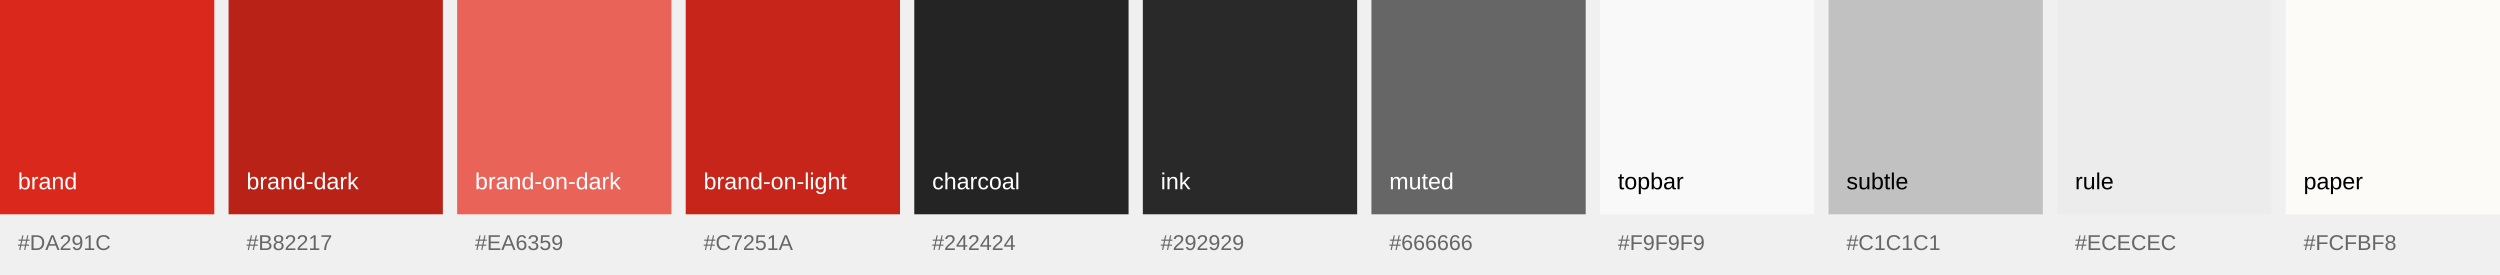
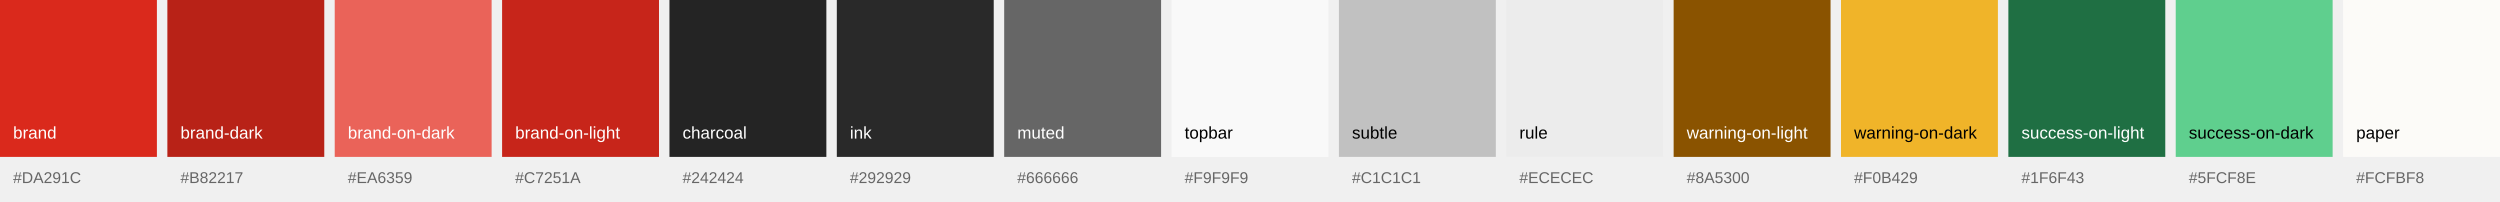
- <svg xmlns="http://www.w3.org/2000/svg" viewBox="0 0 1400 154" width="1400" height="154">
+ <svg xmlns="http://www.w3.org/2000/svg" viewBox="0 0 1912 154" width="1912" height="154">
  <rect x="0" y="0" width="120" height="120" fill="#DA291C" />
  <text x="10" y="106" font-family="Arial, Helvetica, sans-serif" font-size="13" fill="#FFFFFF">brand</text>
  <text x="10" y="140" font-family="Arial, Helvetica, sans-serif" font-size="12" fill="#666666">#DA291C</text>
  <rect x="128" y="0" width="120" height="120" fill="#B82217" />
  <text x="138" y="106" font-family="Arial, Helvetica, sans-serif" font-size="13" fill="#FFFFFF">brand-dark</text>
  <text x="138" y="140" font-family="Arial, Helvetica, sans-serif" font-size="12" fill="#666666">#B82217</text>
  <rect x="256" y="0" width="120" height="120" fill="#EA6359" />
  <text x="266" y="106" font-family="Arial, Helvetica, sans-serif" font-size="13" fill="#FFFFFF">brand-on-dark</text>
  <text x="266" y="140" font-family="Arial, Helvetica, sans-serif" font-size="12" fill="#666666">#EA6359</text>
  <rect x="384" y="0" width="120" height="120" fill="#C7251A" />
  <text x="394" y="106" font-family="Arial, Helvetica, sans-serif" font-size="13" fill="#FFFFFF">brand-on-light</text>
  <text x="394" y="140" font-family="Arial, Helvetica, sans-serif" font-size="12" fill="#666666">#C7251A</text>
  <rect x="512" y="0" width="120" height="120" fill="#242424" />
  <text x="522" y="106" font-family="Arial, Helvetica, sans-serif" font-size="13" fill="#FFFFFF">charcoal</text>
  <text x="522" y="140" font-family="Arial, Helvetica, sans-serif" font-size="12" fill="#666666">#242424</text>
  <rect x="640" y="0" width="120" height="120" fill="#292929" />
  <text x="650" y="106" font-family="Arial, Helvetica, sans-serif" font-size="13" fill="#FFFFFF">ink</text>
  <text x="650" y="140" font-family="Arial, Helvetica, sans-serif" font-size="12" fill="#666666">#292929</text>
  <rect x="768" y="0" width="120" height="120" fill="#666666" />
  <text x="778" y="106" font-family="Arial, Helvetica, sans-serif" font-size="13" fill="#FFFFFF">muted</text>
  <text x="778" y="140" font-family="Arial, Helvetica, sans-serif" font-size="12" fill="#666666">#666666</text>
  <rect x="896" y="0" width="120" height="120" fill="#F9F9F9" />
  <text x="906" y="106" font-family="Arial, Helvetica, sans-serif" font-size="13" fill="#000000">topbar</text>
  <text x="906" y="140" font-family="Arial, Helvetica, sans-serif" font-size="12" fill="#666666">#F9F9F9</text>
  <rect x="1024" y="0" width="120" height="120" fill="#C1C1C1" />
  <text x="1034" y="106" font-family="Arial, Helvetica, sans-serif" font-size="13" fill="#000000">subtle</text>
  <text x="1034" y="140" font-family="Arial, Helvetica, sans-serif" font-size="12" fill="#666666">#C1C1C1</text>
  <rect x="1152" y="0" width="120" height="120" fill="#ECECEC" />
  <text x="1162" y="106" font-family="Arial, Helvetica, sans-serif" font-size="13" fill="#000000">rule</text>
  <text x="1162" y="140" font-family="Arial, Helvetica, sans-serif" font-size="12" fill="#666666">#ECECEC</text>
-   <rect x="1280" y="0" width="120" height="120" fill="#FCFBF8" />
-   <text x="1290" y="106" font-family="Arial, Helvetica, sans-serif" font-size="13" fill="#000000">paper</text>
-   <text x="1290" y="140" font-family="Arial, Helvetica, sans-serif" font-size="12" fill="#666666">#FCFBF8</text>
+   <rect x="1280" y="0" width="120" height="120" fill="#8A5300" />
+   <text x="1290" y="106" font-family="Arial, Helvetica, sans-serif" font-size="13" fill="#FFFFFF">warning-on-light</text>
+   <text x="1290" y="140" font-family="Arial, Helvetica, sans-serif" font-size="12" fill="#666666">#8A5300</text>
+   <rect x="1408" y="0" width="120" height="120" fill="#F0B429" />
+   <text x="1418" y="106" font-family="Arial, Helvetica, sans-serif" font-size="13" fill="#000000">warning-on-dark</text>
+   <text x="1418" y="140" font-family="Arial, Helvetica, sans-serif" font-size="12" fill="#666666">#F0B429</text>
+   <rect x="1536" y="0" width="120" height="120" fill="#1F6F43" />
+   <text x="1546" y="106" font-family="Arial, Helvetica, sans-serif" font-size="13" fill="#FFFFFF">success-on-light</text>
+   <text x="1546" y="140" font-family="Arial, Helvetica, sans-serif" font-size="12" fill="#666666">#1F6F43</text>
+   <rect x="1664" y="0" width="120" height="120" fill="#5FCF8E" />
+   <text x="1674" y="106" font-family="Arial, Helvetica, sans-serif" font-size="13" fill="#000000">success-on-dark</text>
+   <text x="1674" y="140" font-family="Arial, Helvetica, sans-serif" font-size="12" fill="#666666">#5FCF8E</text>
+   <rect x="1792" y="0" width="120" height="120" fill="#FCFBF8" />
+   <text x="1802" y="106" font-family="Arial, Helvetica, sans-serif" font-size="13" fill="#000000">paper</text>
+   <text x="1802" y="140" font-family="Arial, Helvetica, sans-serif" font-size="12" fill="#666666">#FCFBF8</text>
</svg>
